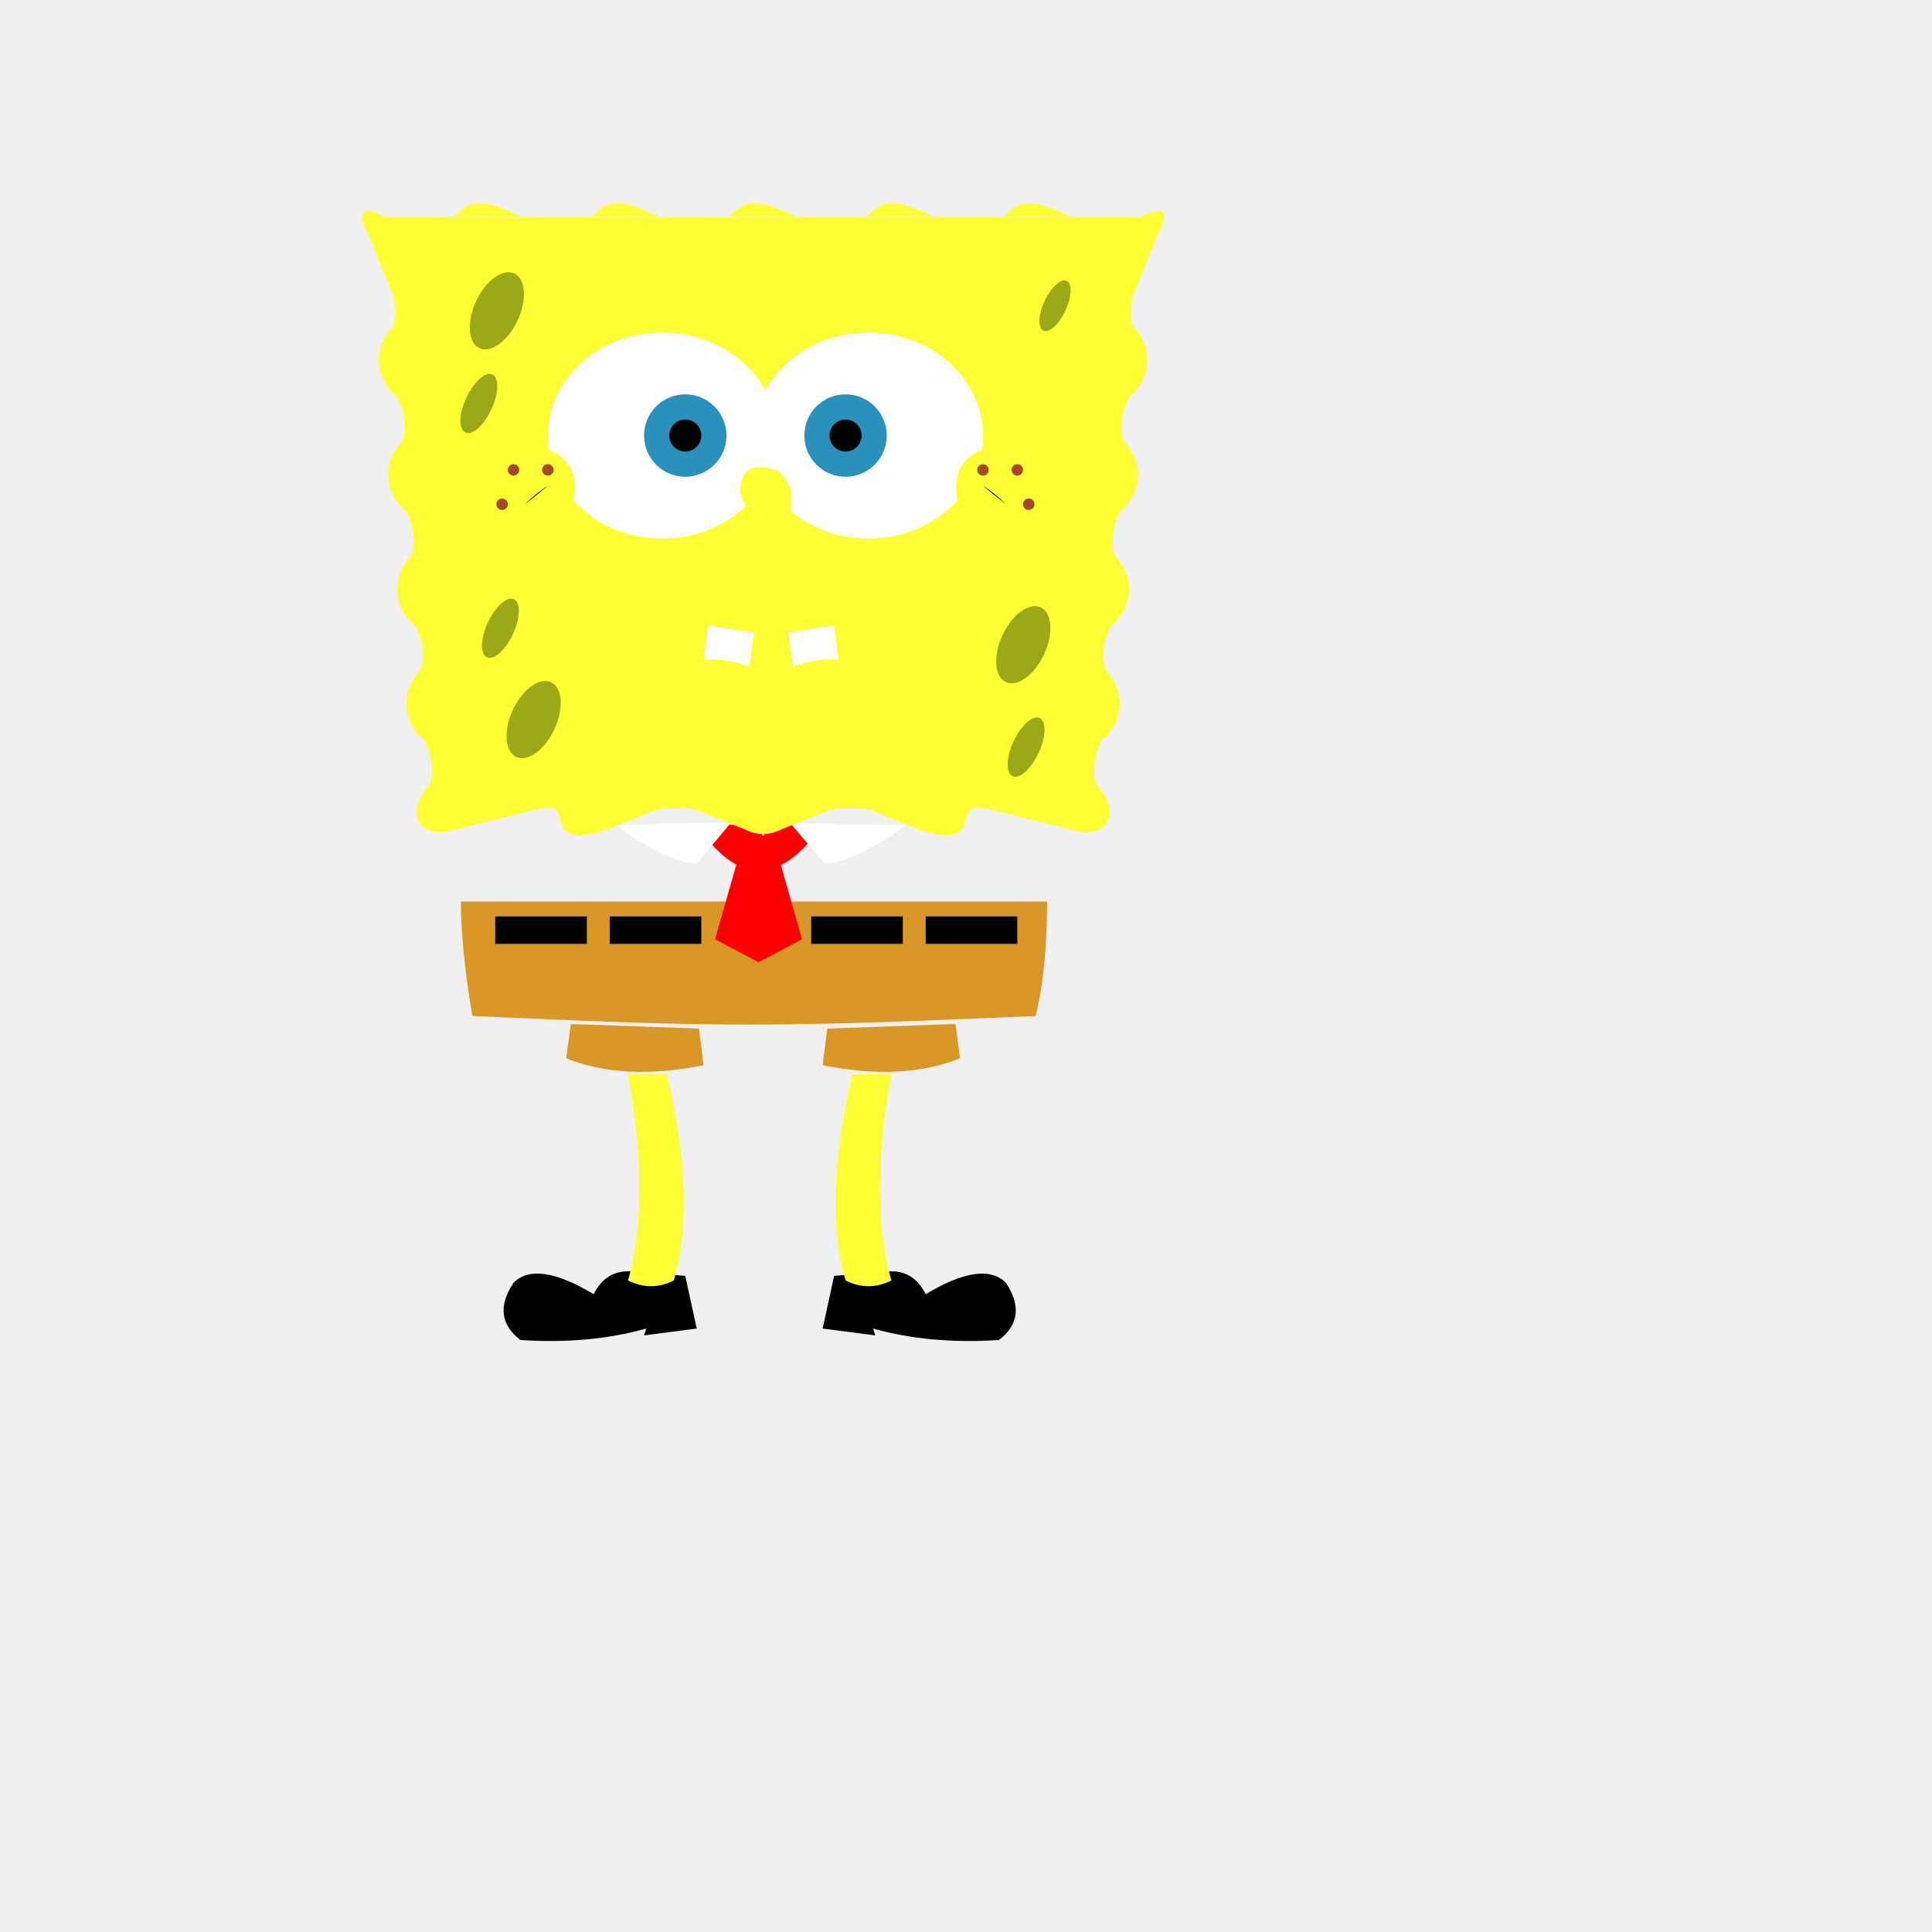
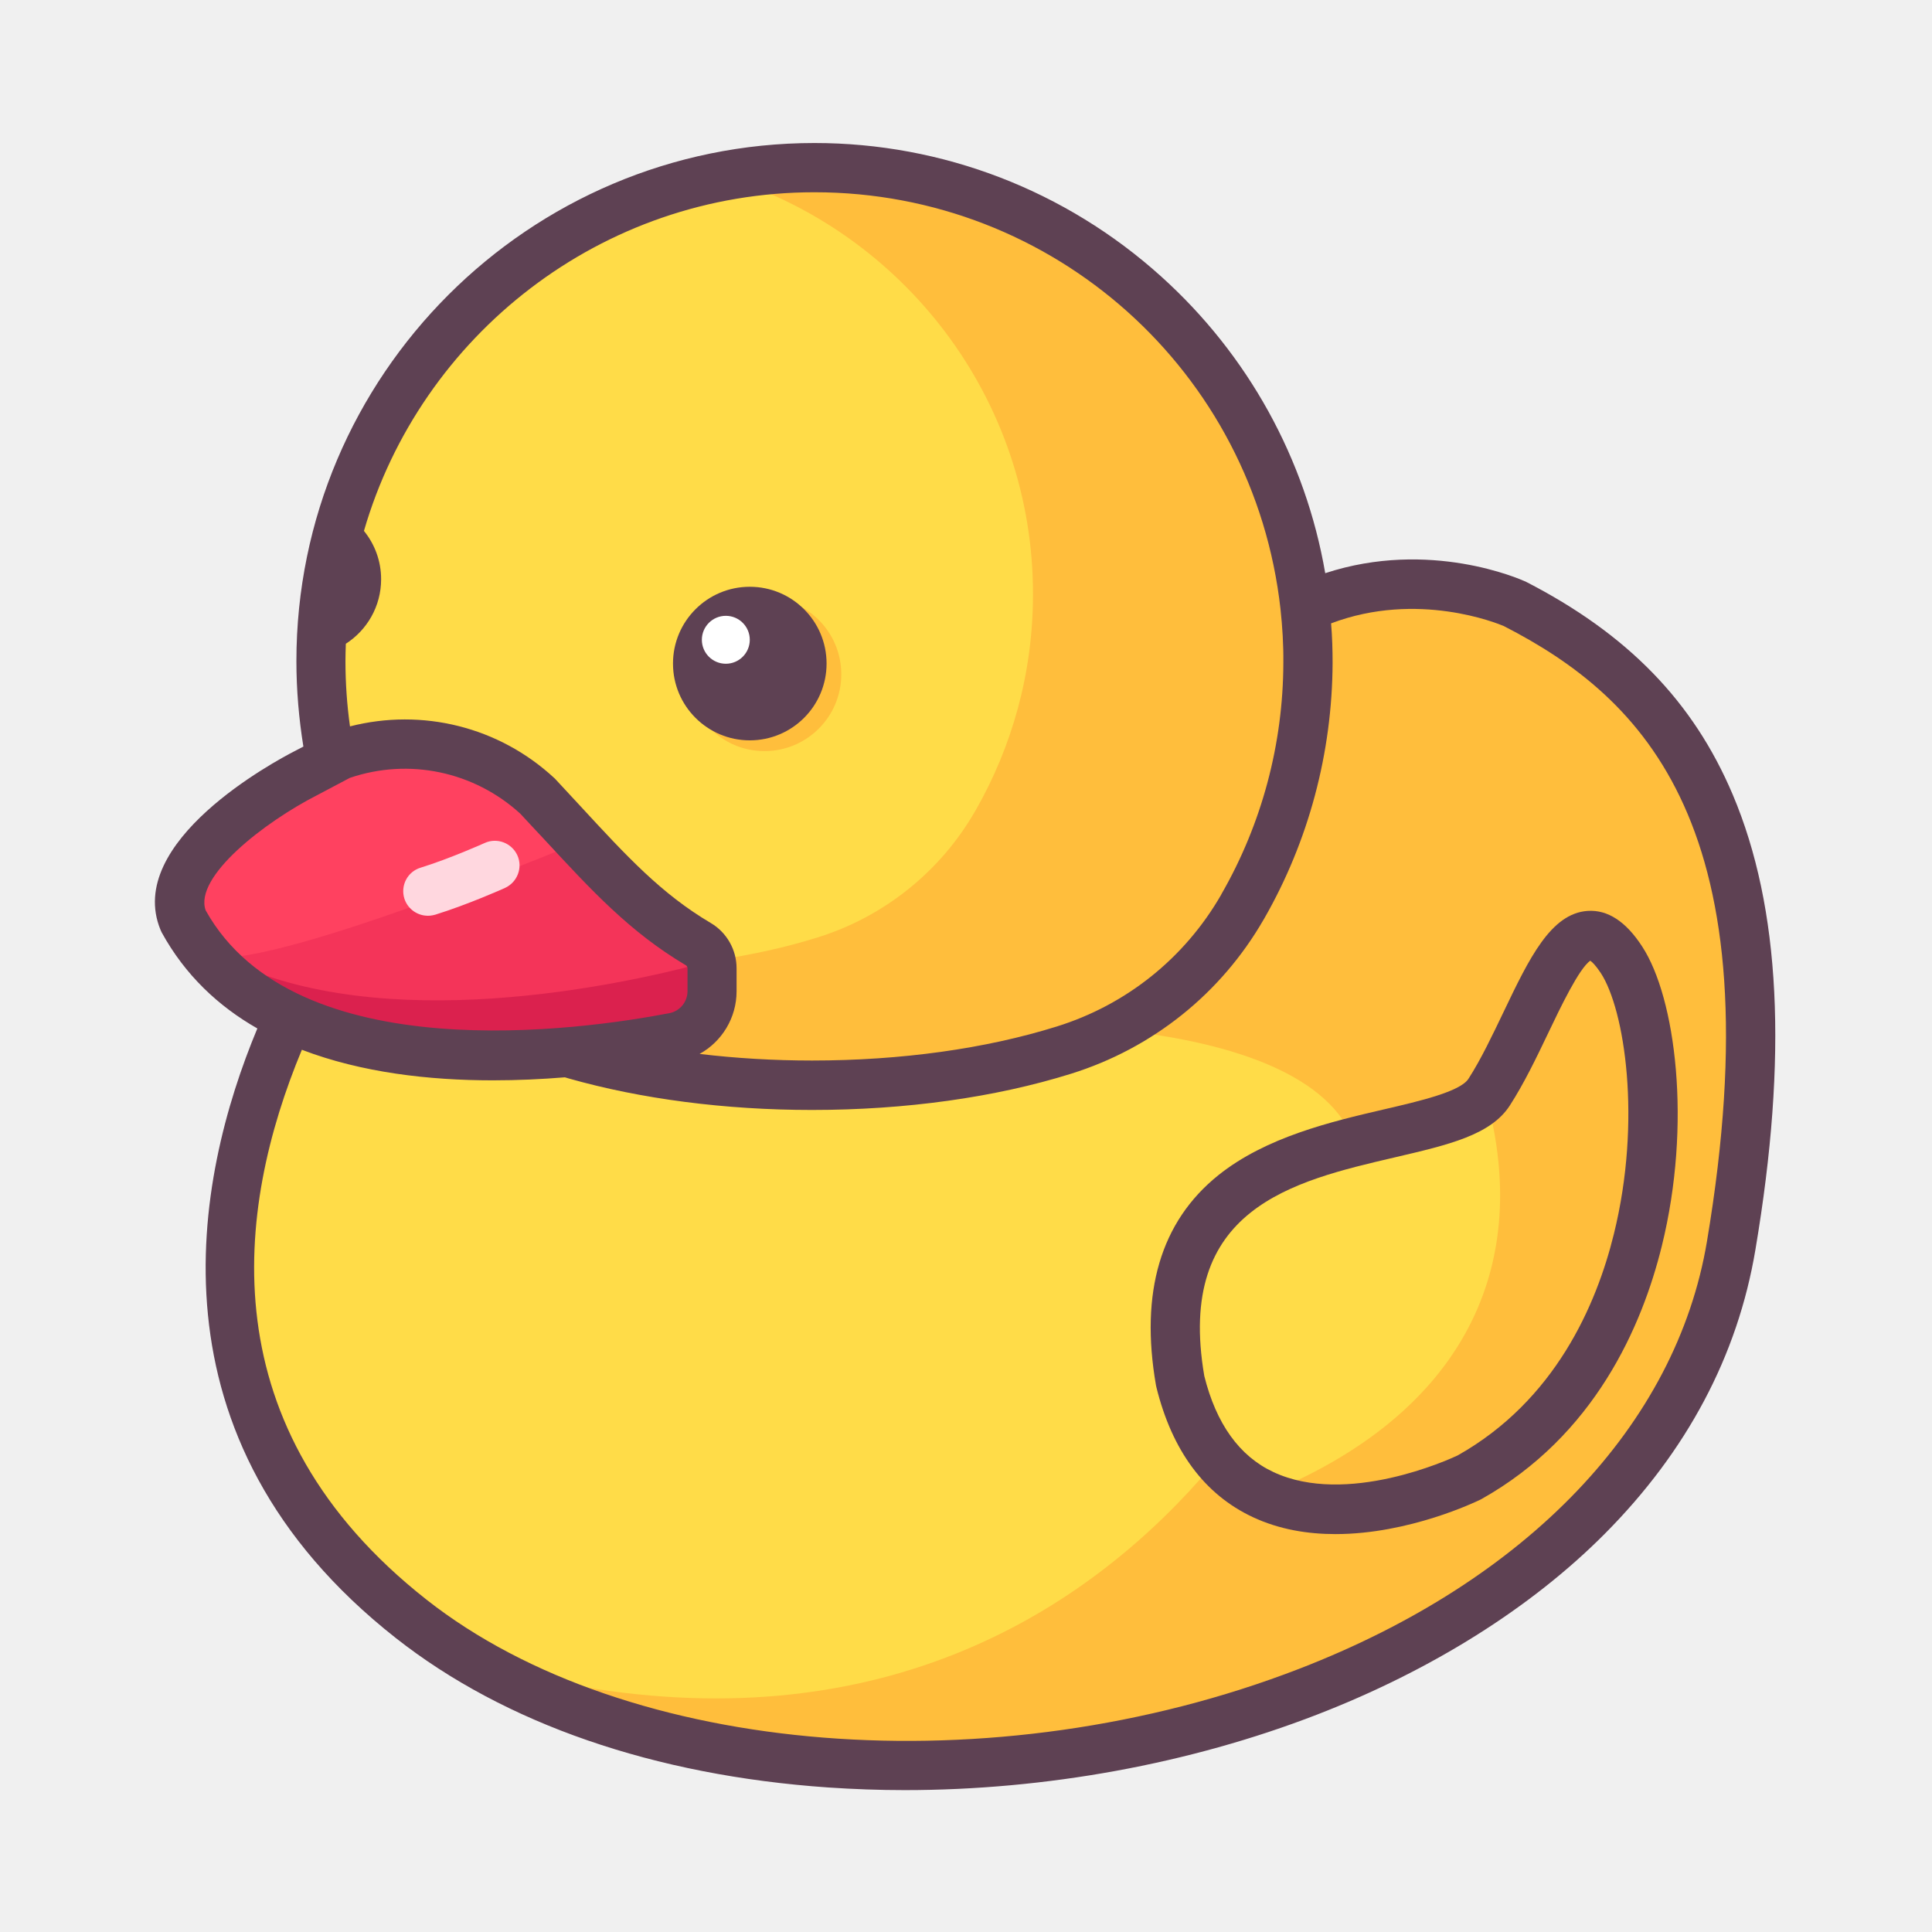
<svg xmlns="http://www.w3.org/2000/svg" class="icon" width="200px" height="200.00px" viewBox="0 0 1024 1024" version="1.1">
-   <path d="M 244.272 477.814 q 0 24.273 6.068 60.681 c 133.499 6.068 157.772 6.068 298.553 0 q 6.068 -24.273 6.068 -60.681" fill="#d89727" />
-   <path d="M 262.477 485.703 h 48.545 v 14.563 h -48.545 Z M 323.157 485.703 h 48.545 v 14.563 h -48.545 Z M 429.957 485.703 h 48.545 v 14.563 h -48.545 Z M 490.638 485.703 h 48.545 v 14.563 h -48.545 Z" />
-   <path d="M 391.12 455.362 l -12.136 42.477 l 23.059 12.136 l 23.059 -12.136 l -12.136 -42.477 M 369.275 437.158 q 32.768 48.545 66.75 0" fill="#ff0000" />
-   <path d="M 326.798 437.158 c 6.068 6.068 30.341 20.632 42.477 20.632 l 18.204 -21.845 M 479.715 437.158 c -6.068 6.068 -30.341 20.632 -42.477 20.632 l -18.204 -21.238" fill="#ffffff" />
-   <path d="M 205.435 115.546 q -20.632 -10.923 -9.709 9.709 l 9.709 24.273 c 3.641 6.068 6.068 18.204 2.427 24.273 c -9.709 9.709 -9.709 26.7 2.427 36.409 c 3.641 6.068 6.068 18.204 2.427 24.273 c -9.709 9.709 -9.709 26.7 2.427 36.409 c 3.641 6.068 6.068 18.204 2.427 24.273 c -9.709 9.709 -9.709 26.7 2.427 36.409 c 3.641 6.068 6.068 18.204 2.427 24.273 c -9.709 9.709 -9.709 26.7 2.427 36.409 c 3.641 6.068 6.068 18.204 2.427 24.273 c -9.709 9.709 -9.709 26.7 9.709 24.273 l 48.545 -12.136 c 6.068 0 9.709 -3.641 12.136 8.495 q 3.641 9.709 24.273 2.427 l 24.273 -9.709 c 6.068 -2.427 18.204 -2.427 24.273 0 l 24.273 9.709 q 4.855 2.427 9.709 2.427 M 603.506 115.546 q 20.632 -10.923 9.709 9.709 l -9.709 24.273 c -3.641 6.068 -6.068 18.204 -2.427 24.273 c 9.709 9.709 9.709 26.7 -2.427 36.409 c -3.641 6.068 -6.068 18.204 -2.427 24.273 c 9.709 9.709 9.709 26.7 -2.427 36.409 c -3.641 6.068 -6.068 18.204 -2.427 24.273 c 9.709 9.709 9.709 26.7 -2.427 36.409 c -3.641 6.068 -6.068 18.204 -2.427 24.273 c 9.709 9.709 9.709 26.7 -2.427 36.409 c -3.641 6.068 -6.068 18.204 -2.427 24.273 c 9.709 9.709 9.709 26.7 -9.709 24.273 l -48.545 -12.136 c -6.068 0 -9.709 -3.641 -12.136 8.495 q -3.641 9.709 -24.273 2.427 l -24.273 -9.709 c -6.068 -2.427 -18.204 -2.427 -24.273 0 l -24.273 9.709 q -4.855 2.427 -9.709 2.427" fill="#feff33" />
-   <path d="M 204.222 115.546 h 400.498 L 404.472 443.226" fill="#feff33" />
-   <path d="M 254.109 184.534 a 12.136 21.845 25 1 0 18.465 -39.597 a 12.136 21.845 25 1 0 -18.465 39.597 Z" fill="#9ba916" />
-   <path d="M 246.644 229.26 a 7.282 16.991 25 1 0 14.361 -30.798 a 7.282 16.991 25 1 0 -14.361 30.798 Z" fill="#9ba916" />
-   <path d="M 553.024 175.28 a 6.068 14.563 25 1 0 12.31 -26.398 a 6.068 14.563 25 1 0 -12.31 26.398 Z" fill="#9ba916" />
-   <path d="M 533.136 361.514 a 12.136 21.845 25 1 0 18.465 -39.597 a 12.136 21.845 25 1 0 -18.465 39.597 Z" fill="#9ba916" />
-   <path d="M 536.671 411.37 a 7.282 16.991 25 1 0 14.361 -30.798 a 7.282 16.991 25 1 0 -14.361 30.798 Z" fill="#9ba916" />
-   <path d="M 258.044 348.398 a 7.282 16.991 25 1 0 14.361 -30.798 a 7.282 16.991 25 1 0 -14.361 30.798 Z" fill="#9ba916" />
-   <path d="M 273.602 401.183 a 12.136 21.845 25 1 0 18.465 -39.597 a 12.136 21.845 25 1 0 -18.465 39.597 Z" fill="#9ba916" />
-   <path d="M 204.222 114.94 q 18.204 9.709 36.409 0 c 9.709 -9.709 14.563 -9.709 36.409 0 q 18.204 9.709 36.409 0 c 9.709 -9.709 14.563 -9.709 36.409 0 q 18.204 9.709 36.409 0 c 9.709 -9.709 14.563 -9.709 36.409 0 q 18.204 9.709 36.409 0 c 9.709 -9.709 14.563 -9.709 36.409 0 q 18.204 9.709 36.409 0 c 9.709 -9.709 14.563 -9.709 36.409 0 c 14.563 9.709 14.563 9.709 35.802 0" fill="#feff33" />
-   <path d="M 290.389 230.841 a 60.681 54.613 0 1 0 121.363 0 a 60.681 54.613 0 1 0 -121.363 0 Z" fill="#ffffff" />
-   <path d="M 399.616 230.841 a 60.681 54.613 0 1 0 121.363 0 a 60.681 54.613 0 1 0 -121.363 0 Z" fill="#ffffff" />
-   <path d="M 363.208 230.841 m -21.845 0 a 21.845 21.845 0 1 0 43.691 0 a 21.845 21.845 0 1 0 -43.691 0 Z" fill="#2a91bd" />
-   <path d="M 448.162 230.841 m -21.845 0 a 21.845 21.845 0 1 0 43.691 0 a 21.845 21.845 0 1 0 -43.691 0 Z" fill="#2a91bd" />
-   <path d="M 363.208 230.841 m -8.495 0 a 8.495 8.495 0 1 0 16.991 0 a 8.495 8.495 0 1 0 -16.991 0 Z" />
-   <path d="M 448.162 230.841 m -8.495 0 a 8.495 8.495 0 1 0 16.991 0 a 8.495 8.495 0 1 0 -16.991 0 Z" />
-   <path d="M 266.117 281.812 c -54.613 -48.545 54.613 -66.75 36.409 -12.136 M 545.251 281.812 c 54.613 -48.545 -54.613 -66.75 -36.409 -12.136" fill="#feff33" />
-   <path d="M 266.117 267.249 m -3.034 0 a 3.034 3.034 0 1 0 6.068 0 a 3.034 3.034 0 1 0 -6.068 0 Z" fill="#a54823" />
-   <path d="M 290.389 249.044 m -3.034 0 a 3.034 3.034 0 1 0 6.068 0 a 3.034 3.034 0 1 0 -6.068 0 Z" fill="#a54823" />
-   <path d="M 272.185 249.044 m -3.034 0 a 3.034 3.034 0 1 0 6.068 0 a 3.034 3.034 0 1 0 -6.068 0 Z" fill="#a54823" />
-   <path d="M 545.251 267.249 m -3.034 0 a 3.034 3.034 0 1 0 6.068 0 a 3.034 3.034 0 1 0 -6.068 0 Z" fill="#a54823" />
-   <path d="M 520.979 249.044 m -3.034 0 a 3.034 3.034 0 1 0 6.068 0 a 3.034 3.034 0 1 0 -6.068 0 Z" fill="#a54823" />
-   <path d="M 539.184 249.044 m -3.034 0 a 3.034 3.034 0 1 0 6.068 0 a 3.034 3.034 0 1 0 -6.068 0 Z" fill="#a54823" />
-   <path d="M 375.344 331.572 l -2.427 18.204 q 12.136 -1.214 24.273 3.641 l 2.427 -18.204 M 442.093 331.572 l 2.427 18.204 q -12.136 -1.214 -24.273 3.641 l -2.427 -18.204" fill="#ffffff" />
-   <path d="M 278.253 267.249 q 6.068 -6.068 12.136 -9.709" />
-   <path d="M 533.115 267.249 q -6.068 -6.068 -12.136 -9.709" />
-   <path d="M 397.189 273.318 l -4.855 -12.136 q 0 -18.204 18.204 -12.136 q 3.641 0 8.495 9.709 v 12.136 l -3.641 12.136 l -2.427 7.282" fill="#feff33" />
-   <path d="M 302.526 542.744 l -2.427 18.204 q 30.341 12.136 72.818 3.641 l -2.427 -19.418 M 506.416 542.744 l 2.427 18.204 q -30.341 12.136 -72.818 3.641 l 2.427 -19.418" fill="#d89727" />
-   <path d="M 332.866 673.815 q -12.136 0 -18.204 12.136 q -30.341 -18.204 -42.477 -6.068 q -12.136 18.204 3.641 30.341 q 36.409 2.427 66.75 -6.068 l -1.214 3.641 l 27.913 -3.641 l -6.068 -27.913 M 472.434 673.815 q 12.136 0 18.204 12.136 q 30.341 -18.204 42.477 -6.068 q 12.136 18.204 -3.641 30.341 q -36.409 2.427 -66.75 -6.068 l 1.214 3.641 l -27.913 -3.641 l 6.068 -27.913" />
-   <path d="M 332.866 569.443 q 12.136 66.75 0 109.227 q 12.136 6.068 24.273 0 q 12.136 -42.477 -3.641 -109.227 M 472.434 569.443 q -12.136 66.75 0 109.227 q -12.136 6.068 -24.273 0 q -12.136 -42.477 3.641 -109.227" fill="#feff33" />
+   <path d="M212.5 465c-13.8 4.1-25.5 13.1-33.1 25.3-36.4 58.5-126.6 237.8 38.5 367.8 199.9 157.4 655 68.1 699.7-197.8C953.7 445.5 890 364.7 802.8 320c0 0-51-23.4-106.3 0l-484 145z" fill="#ffdc48" />
+   <path d="M526.2 543.3s191.5-7.9 194.7 78.2c1.6 42.1-122.8 357.8-467.3 260 0 0 281.2 161.6 574.6-59.6 216.9-280.7 21.3-572.1-123.4-508.3S526.2 543.3 526.2 543.3z" fill="#ffbe3c" />
+   <path d="M206 482.7c21.9 37.2 57.5 64.4 99 76.2 36 10.2 79.1 16.2 125.4 16.2 49.8 0 95.9-6.9 133.5-18.6 39.9-12.4 73.8-39.5 94.6-75.7 0.1-0.2 0.2-0.4 0.3-0.5 21.8-38 34.3-82 34.4-128.9 0.5-144.5-117.1-262.5-261.6-262.5C287.1 88.9 170 206 170 350.5c0.1 48.2 13.2 93.4 36 132.2z" fill="#ffdc48" />
+   <path d="M431.7 88.8c-16.7 0-33 1.6-48.8 4.6 95.3 28.8 165 117.7 164.6 222.2-0.1 41.5-11.2 80.3-30.4 113.9-0.1 0.2-0.2 0.3-0.3 0.5-18.4 32-48.4 56-83.6 66.9-33.2 10.4-74 16.5-118 16.5-34.3 0-66.6-3.7-94.9-10.2 21.7 26.7 51.3 46.2 84.8 55.7 36 10.2 79.1 16.2 125.4 16.2 49.8 0 95.9-6.9 133.5-18.6 39.9-12.4 73.8-39.5 94.6-75.7 0.1-0.2 0.2-0.4 0.3-0.5 21.8-38 34.3-82 34.4-128.9 0.5-144.5-117.1-262.6-261.6-262.6z" fill="#ffbe3c" />
+   <path d="M162 409.9l18.1-9.6c36.3-12.7 76.6-4.4 104.8 21.7 31.8 34 52.7 59.2 85.1 78.4 4.5 2.7 7.3 7.5 7.3 12.7v12.2c0 11.9-8.5 22.2-20.2 24.5-55.5 10.7-209.4 30.8-260-61.8-15.4-37.2 64.9-78.1 64.9-78.1z" fill="#ff4160" />
+   <path d="M324.6 464.1L304 447.6s-164.2 68.3-193.9 59.2c0.2 0.3 0.5 0.6 0.7 0.8 13.8 8.5 85.8 48.9 178.4 34.6 103.1-16 81-41.8 81-41.8-17.4-10.3-31.4-22.2-45.6-36.3z" fill="#f43459" />
+   <path d="M361.8 513.2c-51.5 12.7-179.2 36.7-257.2-13.4 56.8 79.1 199.6 60.3 252.6 50 11.7-2.3 20.2-12.5 20.2-24.5v-12.2c0-2.8-0.8-5.4-2.2-7.7-3.6 3.7-8.2 6.5-13.4 7.8z" fill="#db214e" />
+   <path d="M776.9 784.8s-125.5 61.7-153.1-51c-25.5-146.7 140.4-117 163.8-153.1 25.8-39.9 42.5-112.7 70.2-70.2s32.9 210.5-80.9 274.3z" fill="#ffdc48" />
+   <path d="M667 793.5c46.6 22.4 109.9-8.8 109.9-8.8C890.7 721 885.4 553 857.7 510.4s-44.3 30.3-70.2 70.2c26.3 95.2-16.2 172.2-120.5 212.9zM364.5 357.4a40.7 40.7 0 1 0 81.4 0 40.7 40.7 0 1 0-81.4 0z" fill="#ffbe3c" />
+   <path d="M356.7 351.7a40.7 40.7 0 1 0 81.4 0 40.7 40.7 0 1 0-81.4 0z" fill="#5e4153" />
+   <path d="M918.4 421.2c-20.9-49.4-55.8-85.2-109.7-112.9-0.2-0.1-0.3-0.2-0.5-0.2-2.2-1-50.4-22.5-105.8-4.3-10.4-60.4-40.9-115.8-87-157.3-50.6-45.6-115.8-70.7-183.7-70.7-151.4 0-274.6 123.2-274.6 274.6 0 15.2 1.3 30.4 3.7 45.3l-4.8 2.5c-9.7 5-90.3 47.9-70.9 94.7 0.2 0.4 0.4 0.9 0.6 1.3 12.4 22.6 30 39.1 50.7 50.9-33.2 79.6-61.1 217.3 73.4 323.1 57.7 45.4 136.9 72.8 229.2 79.2 13.4 0.9 26.9 1.4 40.5 1.4 74.5 0 150.8-13.8 218.5-40 60.7-23.5 113.5-56.6 152.5-95.8 43.6-43.8 70.5-94.5 79.9-150.6 17.3-102.5 13.3-181.4-12-241.2zM431.7 101.9c126.8 0 233 95 247 221 1 9.3 1.6 18.9 1.5 28.4-0.1 43-11.4 85.3-32.7 122.4-0.1 0.2-0.3 0.5-0.3 0.6-19.3 33.5-50.2 58.3-87.2 69.8-37.8 11.8-82.6 18-129.6 18-20.3 0-40.4-1.2-59.6-3.5 11.8-6.5 19.6-19.1 19.6-33.2v-12.2c0-9.8-5.2-19-13.7-24-26.2-15.5-44.3-35.1-69.4-62.3-4.1-4.4-8.4-9-12.8-13.8-0.2-0.2-0.4-0.5-0.7-0.7-29.3-27.2-70-37.2-108.3-27.4-1.6-11.4-2.4-23-2.4-34.6 0-3.1 0.1-6.1 0.2-9.2C194.5 334 202 321.4 202 307c0-9.7-3.4-18.6-9.1-25.6 30-103.5 125.7-179.5 238.8-179.5zM109 482.5c-6.3-17.8 31.2-46.8 59-61 0.1 0 0.1-0.1 0.2-0.1l17.2-9.1c31.4-10.7 65.9-3.4 90.4 19 4.3 4.6 8.4 9.1 12.4 13.3 25.6 27.7 45.8 49.5 75.3 67 0.5 0.3 0.9 0.9 0.9 1.5v12.2c0 5.7-4 10.6-9.6 11.7-45.8 8.8-198.2 30.8-245.8-54.5z m795.7 175.6c-16.3 97.1-95.1 179.6-216.1 226.4-161.7 62.5-356.3 47-462.6-36.7-115.4-90.8-101.4-206.4-66-291.4 31.6 12.1 67.4 16.2 101.1 16.2 13.2 0 26.1-0.6 38.3-1.6 0.7 0.2 1.3 0.4 2 0.6 38.4 10.9 83 16.7 128.9 16.7 49.6 0 97.1-6.6 137.4-19.2 43.2-13.5 79.5-42.5 102.1-81.8l0.2-0.3c0-0.1 0.1-0.1 0.1-0.2 23.5-41 36-87.8 36.2-135.4 0-7-0.2-14-0.8-21 45.9-17.4 88.4 0.1 91.5 1.4 74.1 38 144.6 106.6 107.7 326.3z" fill="#5e4153" />
+   <path d="M841.5 482.8c-19.6 1.3-31.1 25.4-44.5 53.4-6 12.5-12.1 25.4-18.7 35.6-4.4 6.8-25.8 11.8-44.8 16.2-27.9 6.5-62.5 14.6-87.9 35-30.4 24.5-41.5 61.9-32.9 111.3 0.1 0.3 0.1 0.6 0.2 0.9 8.3 33.7 25.5 56.9 51.1 68.9 14.1 6.6 29.2 9 43.8 9 39.1 0 74.6-17.2 76.7-18.2l0.6-0.3c60.1-33.7 85.2-91.6 95.7-134.2 16-64.8 7.3-131.6-10.4-158.7-8.6-13.3-18.3-19.6-28.9-18.9z m7 33c12.5 19.2 21.8 77.8 6.9 138.2-9.2 37.5-31.1 88.3-82.8 117.4-4.4 2.1-59 27-97.7 8.8-18-8.4-30.3-25.6-36.6-50.9-15.2-88.8 46.6-103.2 101.1-115.9 28.3-6.6 50.7-11.8 60.8-27.4 7.5-11.6 14.1-25.3 20.4-38.5 6.2-13 16.4-34.4 22.3-38.3 1 0.7 2.9 2.5 5.6 6.6z" fill="#5e4153" />
+   <path d="M372 339.1a12.7 12.7 0 1 0 25.4 0 12.7 12.7 0 1 0-25.4 0z" fill="#ffffff" />
+   <path d="M225.5 485.3c-5.1-0.5-9.6-4-11.2-9.1-2.1-6.9 1.7-14.2 8.6-16.3 15.5-4.8 33.8-13 34-13.1 6.6-3 14.3 0 17.3 6.5 3 6.6 0 14.3-6.5 17.3-0.8 0.4-19.9 8.9-37 14.2-1.8 0.5-3.5 0.7-5.2 0.5z" fill="#ffd7df" />
</svg>
